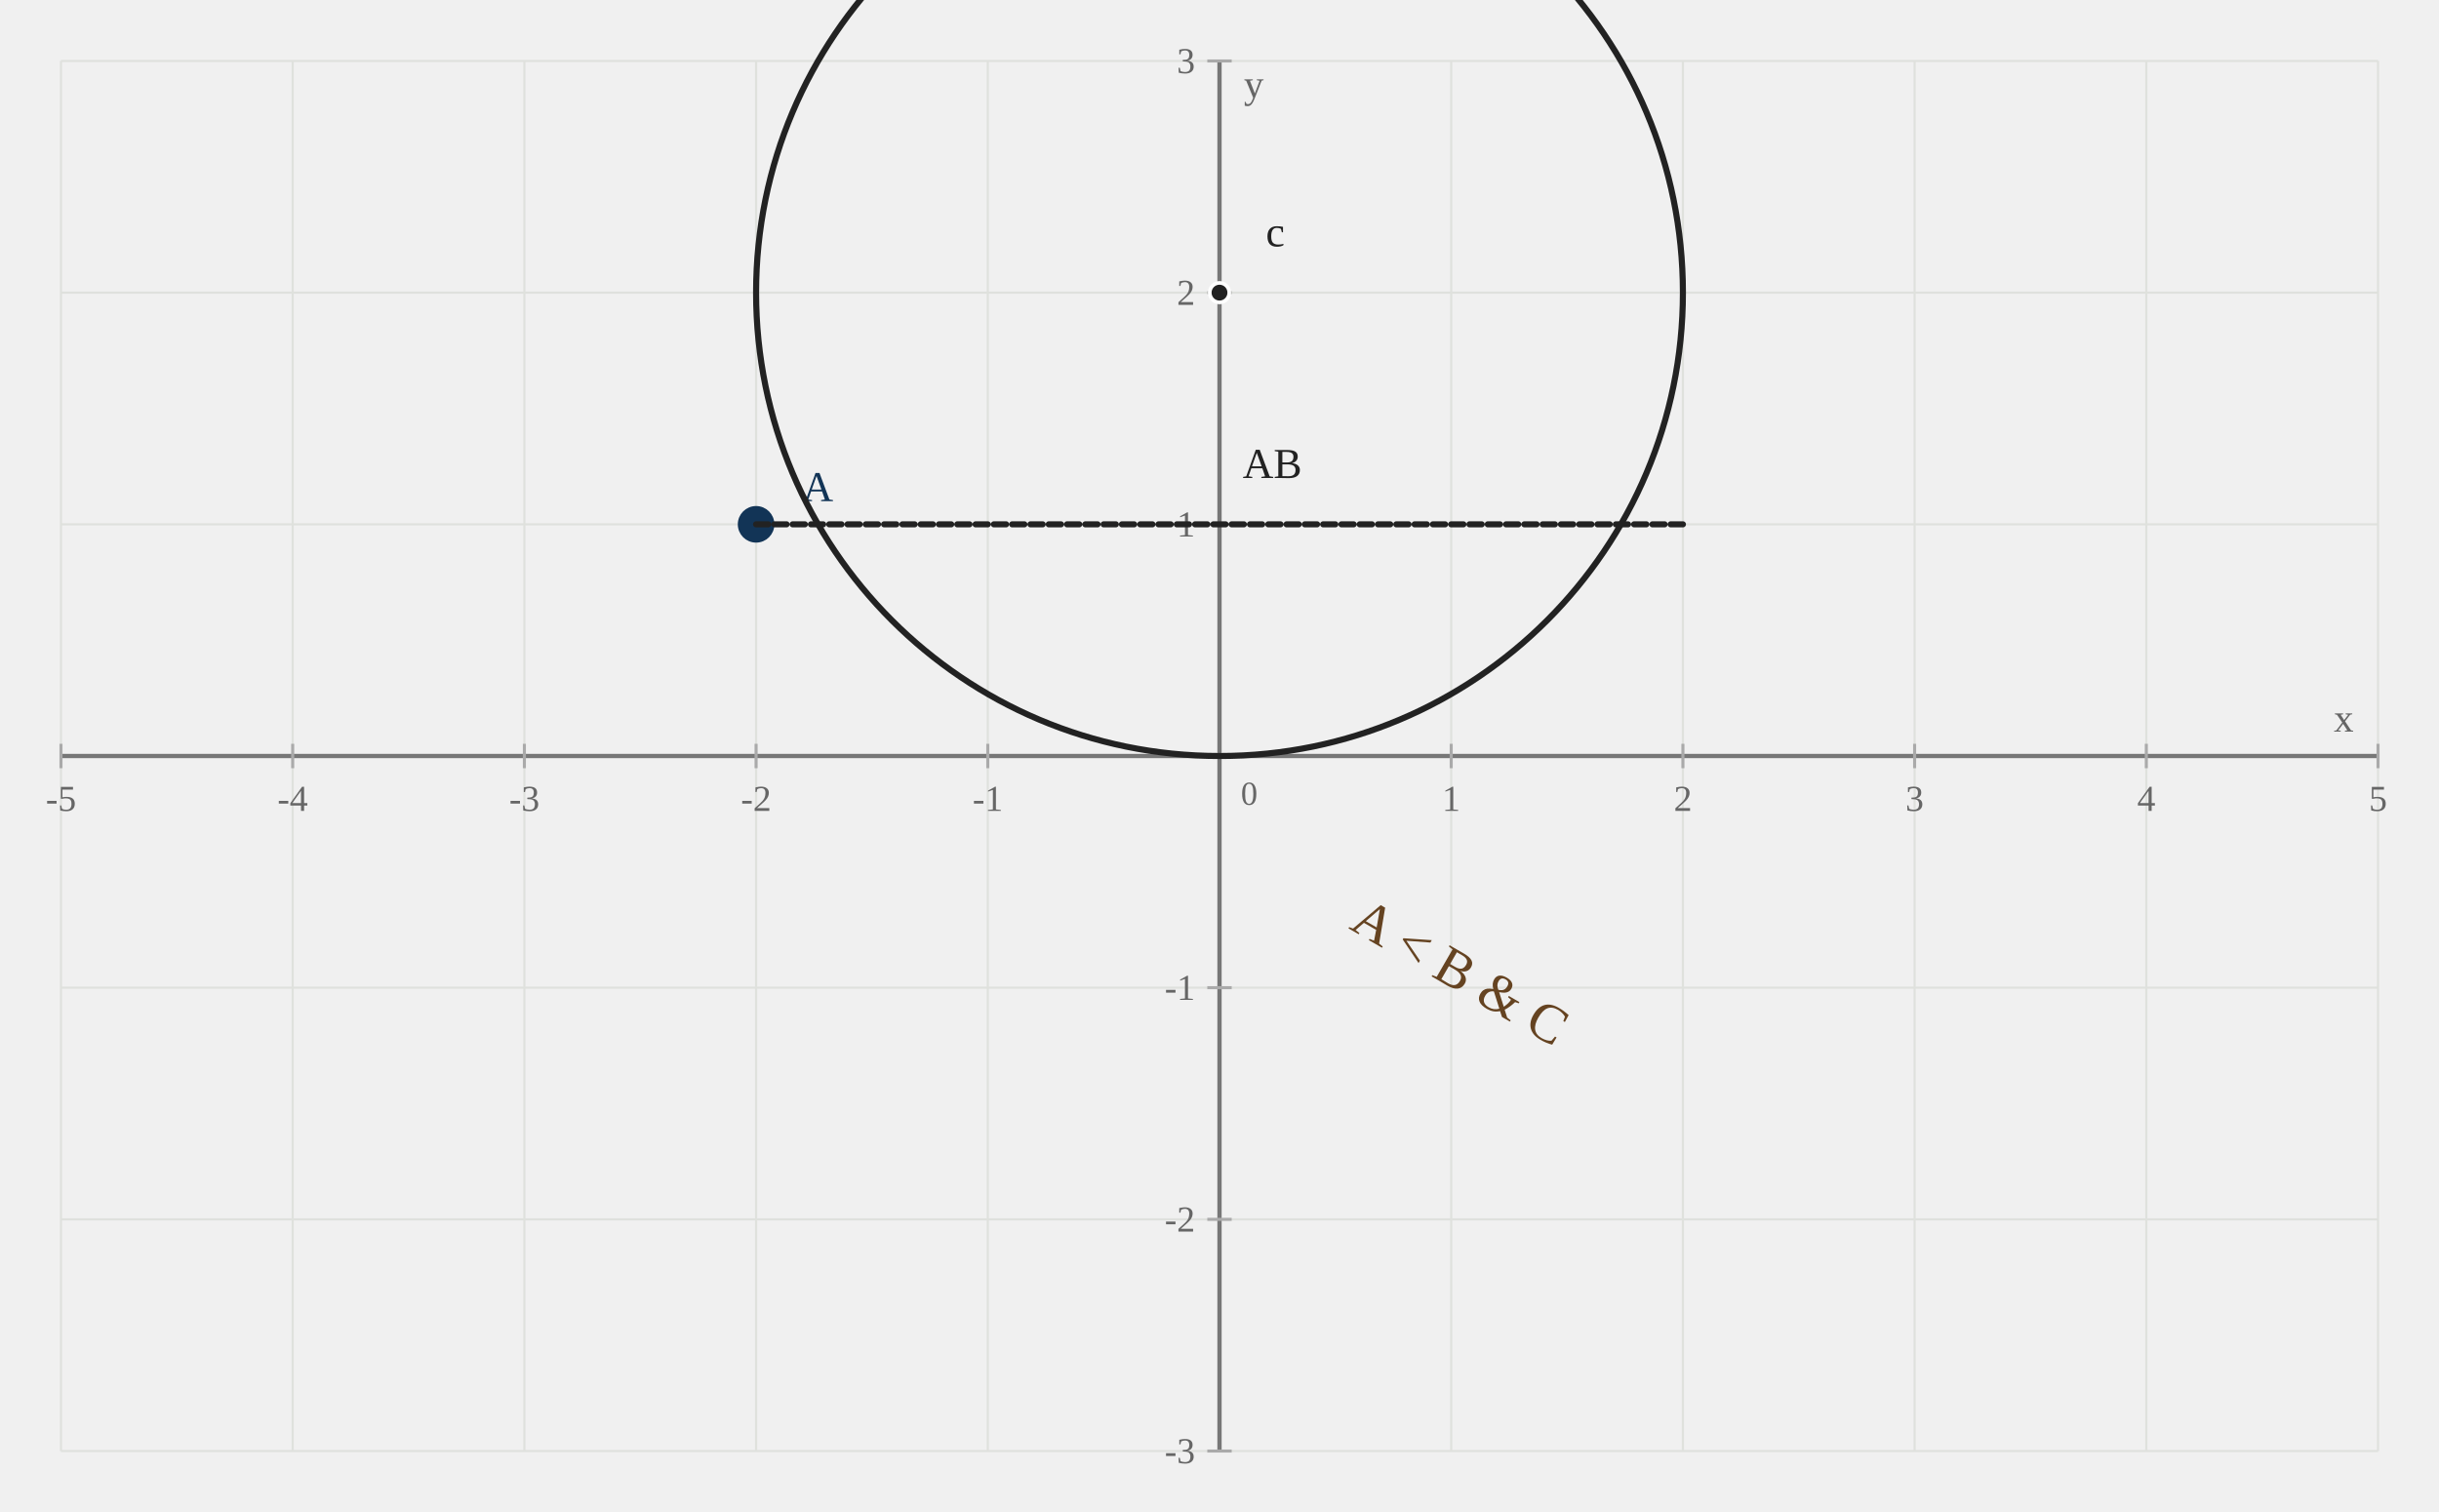
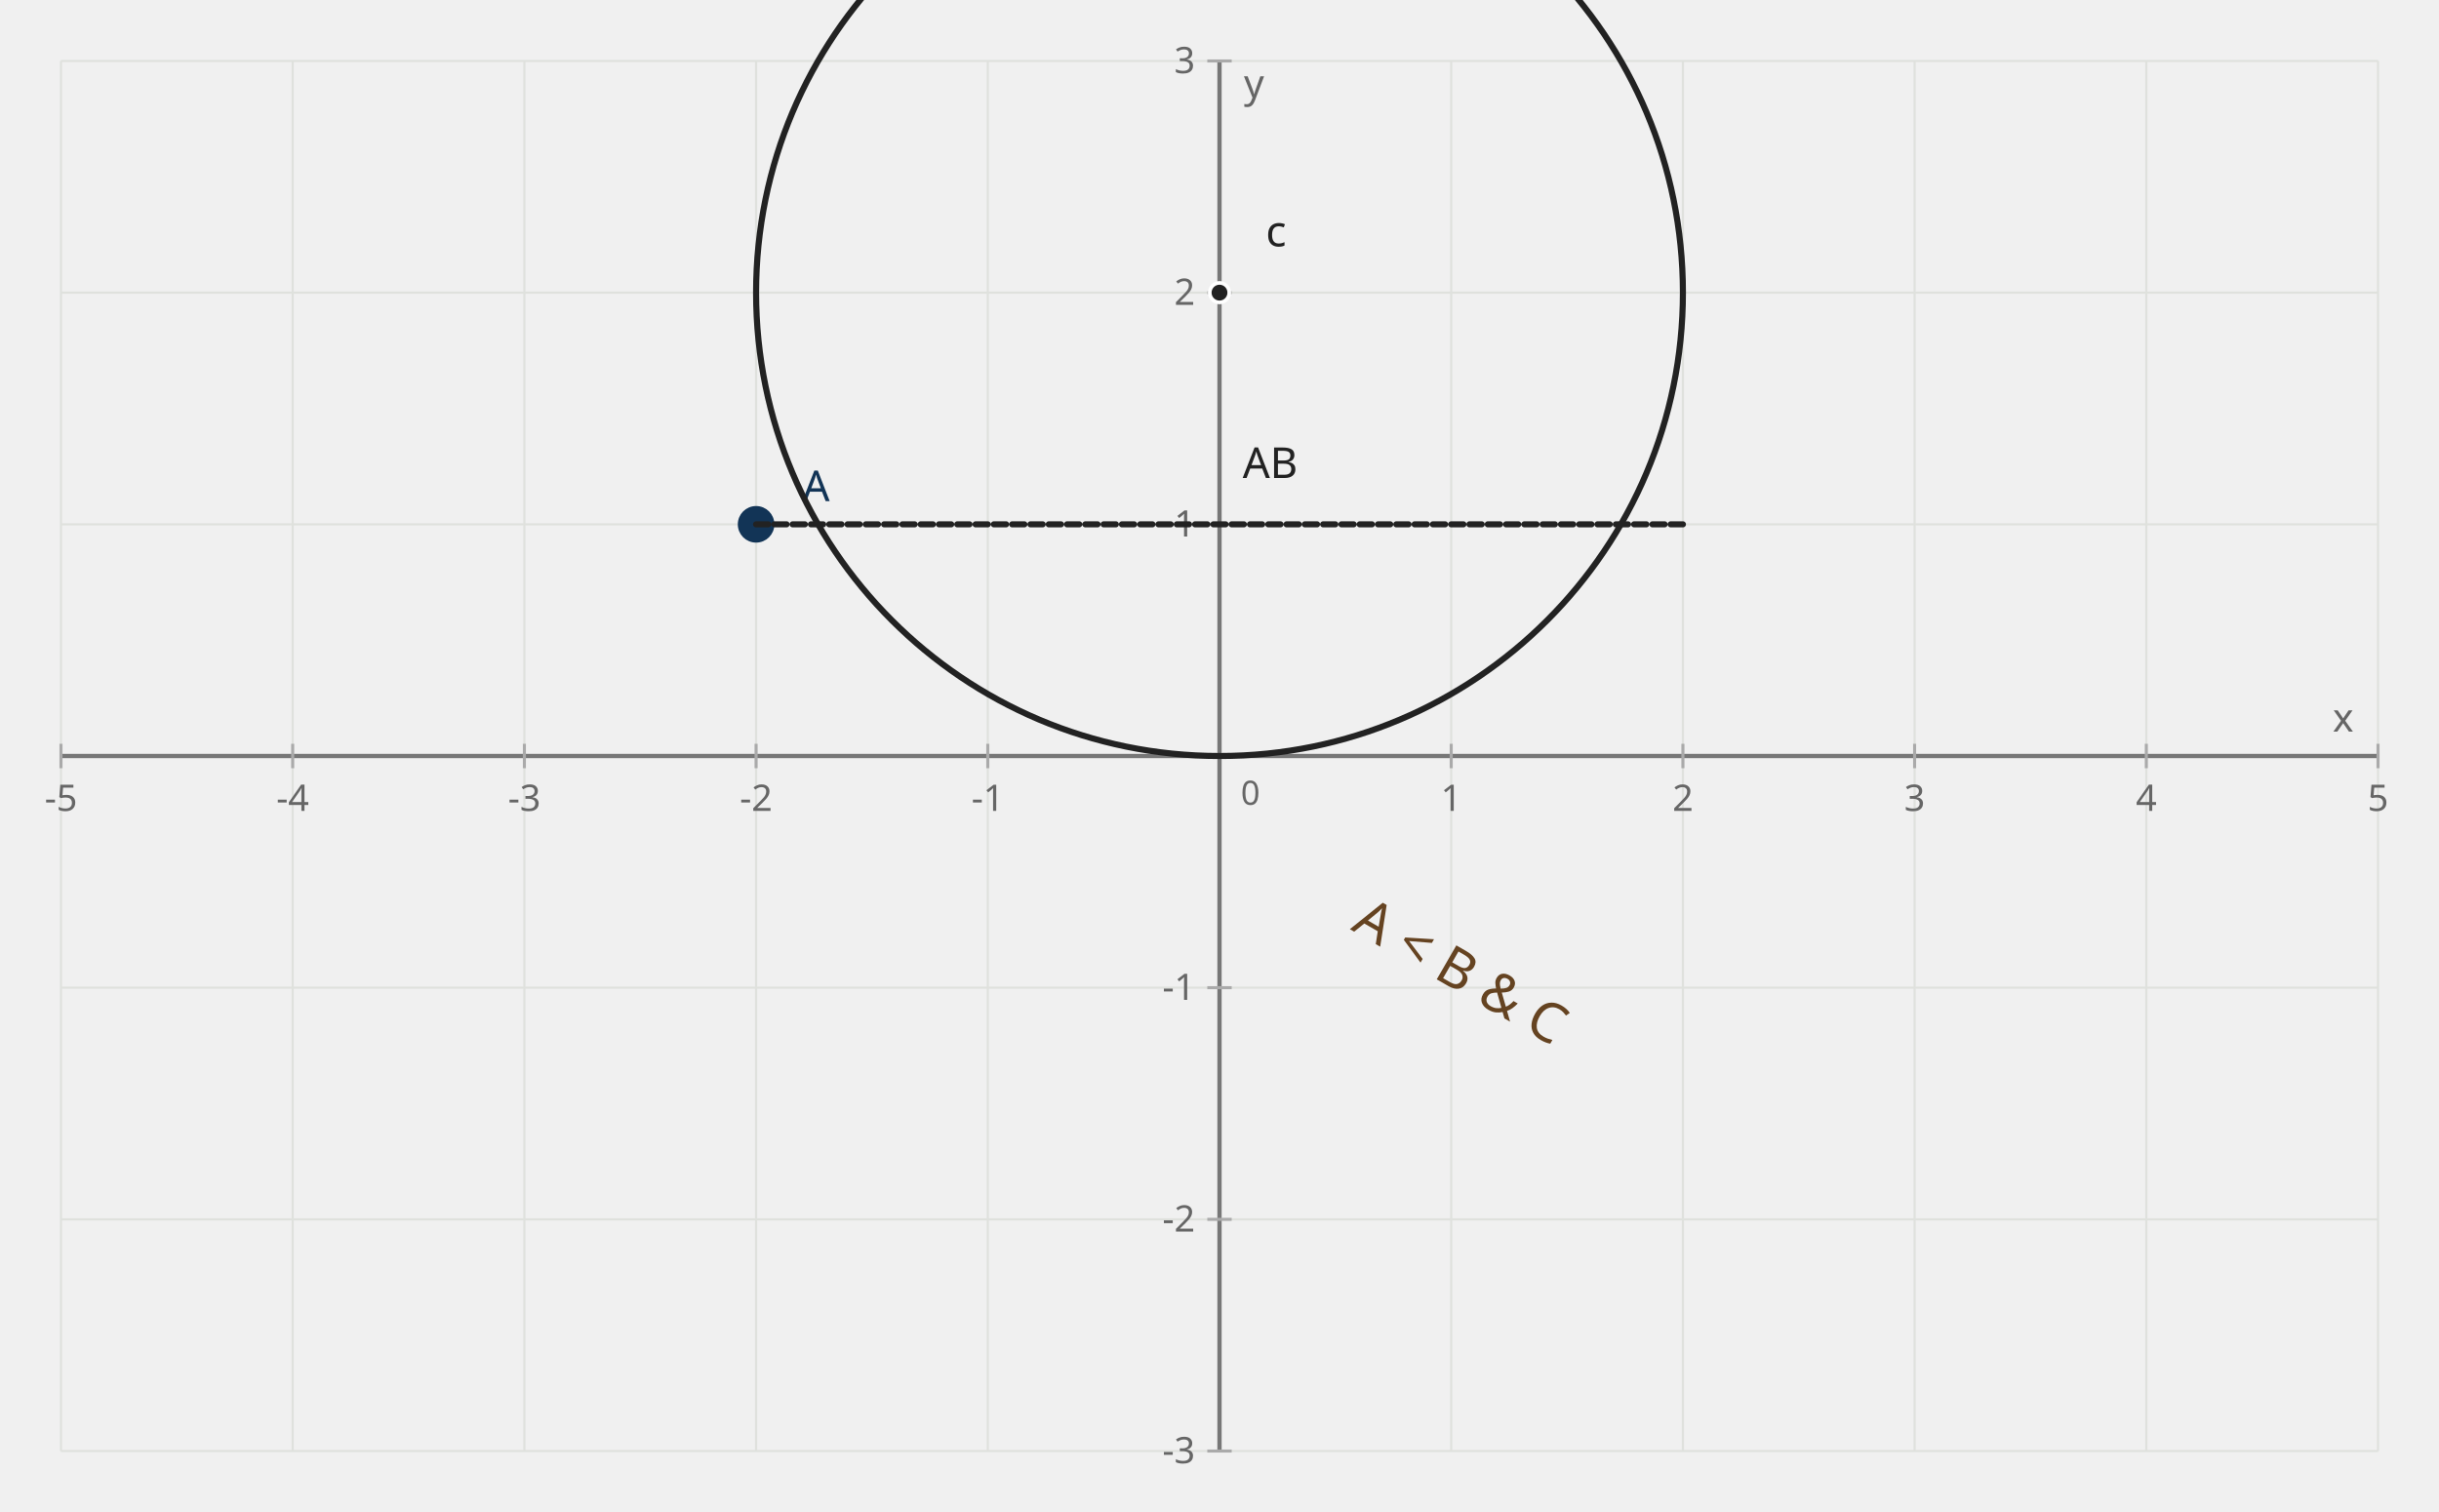
<svg xmlns="http://www.w3.org/2000/svg" viewBox="0 0 800 496" width="800" height="496" preserveAspectRatio="xMidYMid meet" role="img">
  <g data-illustration-grid="" aria-hidden="true">
    <line x1="20" y1="20" x2="20" y2="476" stroke="#dfe1dd" stroke-width="0.7" />
    <line x1="96" y1="20" x2="96" y2="476" stroke="#dfe1dd" stroke-width="0.7" />
    <line x1="172" y1="20" x2="172" y2="476" stroke="#dfe1dd" stroke-width="0.7" />
    <line x1="248" y1="20" x2="248" y2="476" stroke="#dfe1dd" stroke-width="0.7" />
    <line x1="324" y1="20" x2="324" y2="476" stroke="#dfe1dd" stroke-width="0.7" />
    <line x1="400" y1="20" x2="400" y2="476" stroke="#dfe1dd" stroke-width="0.7" />
    <line x1="476" y1="20" x2="476" y2="476" stroke="#dfe1dd" stroke-width="0.7" />
    <line x1="552" y1="20" x2="552" y2="476" stroke="#dfe1dd" stroke-width="0.7" />
    <line x1="628" y1="20" x2="628" y2="476" stroke="#dfe1dd" stroke-width="0.7" />
    <line x1="704" y1="20" x2="704" y2="476" stroke="#dfe1dd" stroke-width="0.7" />
    <line x1="780" y1="20" x2="780" y2="476" stroke="#dfe1dd" stroke-width="0.7" />
    <line x1="20" y1="476" x2="780" y2="476" stroke="#dfe1dd" stroke-width="0.7" />
    <line x1="20" y1="400" x2="780" y2="400" stroke="#dfe1dd" stroke-width="0.7" />
    <line x1="20" y1="324" x2="780" y2="324" stroke="#dfe1dd" stroke-width="0.7" />
    <line x1="20" y1="248" x2="780" y2="248" stroke="#dfe1dd" stroke-width="0.7" />
    <line x1="20" y1="172" x2="780" y2="172" stroke="#dfe1dd" stroke-width="0.7" />
    <line x1="20" y1="96" x2="780" y2="96" stroke="#dfe1dd" stroke-width="0.7" />
    <line x1="20" y1="20" x2="780" y2="20" stroke="#dfe1dd" stroke-width="0.7" />
  </g>
  <g data-illustration-axes="" aria-hidden="true">
    <line x1="20" y1="248" x2="780" y2="248" stroke="#777" stroke-width="1.4" />
    <line x1="20" y1="244" x2="20" y2="252" stroke="#aaa" stroke-width="1" />
-     <text x="20" y="266" fill="#666" font-size="12" font-family="Source Sans 3, sans-serif" text-anchor="middle">-5</text>
+     <text x="20" y="266" fill="#666" font-size="12" font-family="&quot;Source Sans 3&quot;, sans-serif" text-anchor="middle">-5</text>
    <line x1="96" y1="244" x2="96" y2="252" stroke="#aaa" stroke-width="1" />
-     <text x="96" y="266" fill="#666" font-size="12" font-family="Source Sans 3, sans-serif" text-anchor="middle">-4</text>
+     <text x="96" y="266" fill="#666" font-size="12" font-family="&quot;Source Sans 3&quot;, sans-serif" text-anchor="middle">-4</text>
    <line x1="172" y1="244" x2="172" y2="252" stroke="#aaa" stroke-width="1" />
-     <text x="172" y="266" fill="#666" font-size="12" font-family="Source Sans 3, sans-serif" text-anchor="middle">-3</text>
+     <text x="172" y="266" fill="#666" font-size="12" font-family="&quot;Source Sans 3&quot;, sans-serif" text-anchor="middle">-3</text>
    <line x1="248" y1="244" x2="248" y2="252" stroke="#aaa" stroke-width="1" />
-     <text x="248" y="266" fill="#666" font-size="12" font-family="Source Sans 3, sans-serif" text-anchor="middle">-2</text>
+     <text x="248" y="266" fill="#666" font-size="12" font-family="&quot;Source Sans 3&quot;, sans-serif" text-anchor="middle">-2</text>
    <line x1="324" y1="244" x2="324" y2="252" stroke="#aaa" stroke-width="1" />
-     <text x="324" y="266" fill="#666" font-size="12" font-family="Source Sans 3, sans-serif" text-anchor="middle">-1</text>
+     <text x="324" y="266" fill="#666" font-size="12" font-family="&quot;Source Sans 3&quot;, sans-serif" text-anchor="middle">-1</text>
    <line x1="476" y1="244" x2="476" y2="252" stroke="#aaa" stroke-width="1" />
-     <text x="476" y="266" fill="#666" font-size="12" font-family="Source Sans 3, sans-serif" text-anchor="middle">1</text>
+     <text x="476" y="266" fill="#666" font-size="12" font-family="&quot;Source Sans 3&quot;, sans-serif" text-anchor="middle">1</text>
    <line x1="552" y1="244" x2="552" y2="252" stroke="#aaa" stroke-width="1" />
-     <text x="552" y="266" fill="#666" font-size="12" font-family="Source Sans 3, sans-serif" text-anchor="middle">2</text>
+     <text x="552" y="266" fill="#666" font-size="12" font-family="&quot;Source Sans 3&quot;, sans-serif" text-anchor="middle">2</text>
    <line x1="628" y1="244" x2="628" y2="252" stroke="#aaa" stroke-width="1" />
-     <text x="628" y="266" fill="#666" font-size="12" font-family="Source Sans 3, sans-serif" text-anchor="middle">3</text>
+     <text x="628" y="266" fill="#666" font-size="12" font-family="&quot;Source Sans 3&quot;, sans-serif" text-anchor="middle">3</text>
    <line x1="704" y1="244" x2="704" y2="252" stroke="#aaa" stroke-width="1" />
-     <text x="704" y="266" fill="#666" font-size="12" font-family="Source Sans 3, sans-serif" text-anchor="middle">4</text>
+     <text x="704" y="266" fill="#666" font-size="12" font-family="&quot;Source Sans 3&quot;, sans-serif" text-anchor="middle">4</text>
    <line x1="780" y1="244" x2="780" y2="252" stroke="#aaa" stroke-width="1" />
-     <text x="780" y="266" fill="#666" font-size="12" font-family="Source Sans 3, sans-serif" text-anchor="middle">5</text>
-     <text x="772" y="240" fill="#666" font-size="13" font-family="Source Sans 3, sans-serif" text-anchor="end">x</text>
+     <text x="780" y="266" fill="#666" font-size="12" font-family="&quot;Source Sans 3&quot;, sans-serif" text-anchor="middle">5</text>
+     <text x="772" y="240" fill="#666" font-size="13" font-family="&quot;Source Sans 3&quot;, sans-serif" text-anchor="end">x</text>
    <line x1="400" y1="476" x2="400" y2="20" stroke="#777" stroke-width="1.4" />
    <line x1="396" y1="476" x2="404" y2="476" stroke="#aaa" stroke-width="1" />
-     <text x="392" y="480" fill="#666" font-size="12" font-family="Source Sans 3, sans-serif" text-anchor="end">-3</text>
+     <text x="392" y="480" fill="#666" font-size="12" font-family="&quot;Source Sans 3&quot;, sans-serif" text-anchor="end">-3</text>
    <line x1="396" y1="400" x2="404" y2="400" stroke="#aaa" stroke-width="1" />
-     <text x="392" y="404" fill="#666" font-size="12" font-family="Source Sans 3, sans-serif" text-anchor="end">-2</text>
+     <text x="392" y="404" fill="#666" font-size="12" font-family="&quot;Source Sans 3&quot;, sans-serif" text-anchor="end">-2</text>
    <line x1="396" y1="324" x2="404" y2="324" stroke="#aaa" stroke-width="1" />
-     <text x="392" y="328" fill="#666" font-size="12" font-family="Source Sans 3, sans-serif" text-anchor="end">-1</text>
+     <text x="392" y="328" fill="#666" font-size="12" font-family="&quot;Source Sans 3&quot;, sans-serif" text-anchor="end">-1</text>
    <line x1="396" y1="172" x2="404" y2="172" stroke="#aaa" stroke-width="1" />
-     <text x="392" y="176" fill="#666" font-size="12" font-family="Source Sans 3, sans-serif" text-anchor="end">1</text>
+     <text x="392" y="176" fill="#666" font-size="12" font-family="&quot;Source Sans 3&quot;, sans-serif" text-anchor="end">1</text>
    <line x1="396" y1="96" x2="404" y2="96" stroke="#aaa" stroke-width="1" />
-     <text x="392" y="100" fill="#666" font-size="12" font-family="Source Sans 3, sans-serif" text-anchor="end">2</text>
+     <text x="392" y="100" fill="#666" font-size="12" font-family="&quot;Source Sans 3&quot;, sans-serif" text-anchor="end">2</text>
    <line x1="396" y1="20" x2="404" y2="20" stroke="#aaa" stroke-width="1" />
-     <text x="392" y="24" fill="#666" font-size="12" font-family="Source Sans 3, sans-serif" text-anchor="end">3</text>
-     <text x="408" y="32" fill="#666" font-size="13" font-family="Source Sans 3, sans-serif">y</text>
-     <text x="407" y="264" fill="#666" font-size="11" font-family="Source Sans 3, sans-serif">0</text>
+     <text x="392" y="24" fill="#666" font-size="12" font-family="&quot;Source Sans 3&quot;, sans-serif" text-anchor="end">3</text>
+     <text x="408" y="32" fill="#666" font-size="13" font-family="&quot;Source Sans 3&quot;, sans-serif">y</text>
+     <text x="407" y="264" fill="#666" font-size="11" font-family="&quot;Source Sans 3&quot;, sans-serif">0</text>
  </g>
  <g data-object-id="A" data-object-type="point" aria-label="A">
    <circle cx="248" cy="172" r="5" stroke="#123456" stroke-width="2" stroke-linecap="round" stroke-linejoin="round" opacity="1" fill="#123456" />
-     <text class="object-label" data-label-id="A" x="263.2" y="164.4" fill="#123456" font-size="14" font-family="Source Sans 3, sans-serif">A</text>
+     <text class="object-label" data-label-id="A" x="263.2" y="164.4" fill="#123456" font-size="14" font-family="&quot;Source Sans 3&quot;, sans-serif">A</text>
  </g>
  <g data-object-id="AB" data-object-type="line" aria-label="AB">
    <line x1="248" y1="172" x2="552" y2="172" stroke="#222" stroke-width="2" stroke-linecap="round" stroke-linejoin="round" opacity="1" stroke-dasharray="4 2" fill="none" />
-     <text class="object-label" data-label-id="AB" x="407.6" y="156.8" fill="#222" font-size="14" font-family="Source Sans 3, sans-serif">AB</text>
+     <text class="object-label" data-label-id="AB" x="407.6" y="156.8" fill="#222" font-size="14" font-family="&quot;Source Sans 3&quot;, sans-serif">AB</text>
  </g>
  <g data-object-id="c" data-object-type="circle" aria-label="c">
    <circle cx="400" cy="96" r="152" stroke="#222" stroke-width="2" stroke-linecap="round" stroke-linejoin="round" opacity="1" fill="none" />
    <circle cx="400" cy="96" r="3.2" fill="#222" stroke="#fff" stroke-width="1.2" />
-     <text class="object-label" data-label-id="c" x="415.2" y="80.8" fill="#222" font-size="14" font-family="Source Sans 3, sans-serif">c</text>
+     <text class="object-label" data-label-id="c" x="415.2" y="80.8" fill="#222" font-size="14" font-family="&quot;Source Sans 3&quot;, sans-serif">c</text>
  </g>
  <g data-object-id="t" data-object-type="text" aria-label="t">
-     <text x="476" y="324" fill="#654321" font-size="18" font-family="Source Sans 3, sans-serif" text-anchor="middle" transform="rotate(30 476 324)">A &lt; B &amp; C</text>
+     <text x="476" y="324" fill="#654321" font-size="18" font-family="&quot;Source Sans 3&quot;, sans-serif" text-anchor="middle" transform="rotate(30 476 324)">A &lt; B &amp; C</text>
  </g>
</svg>
